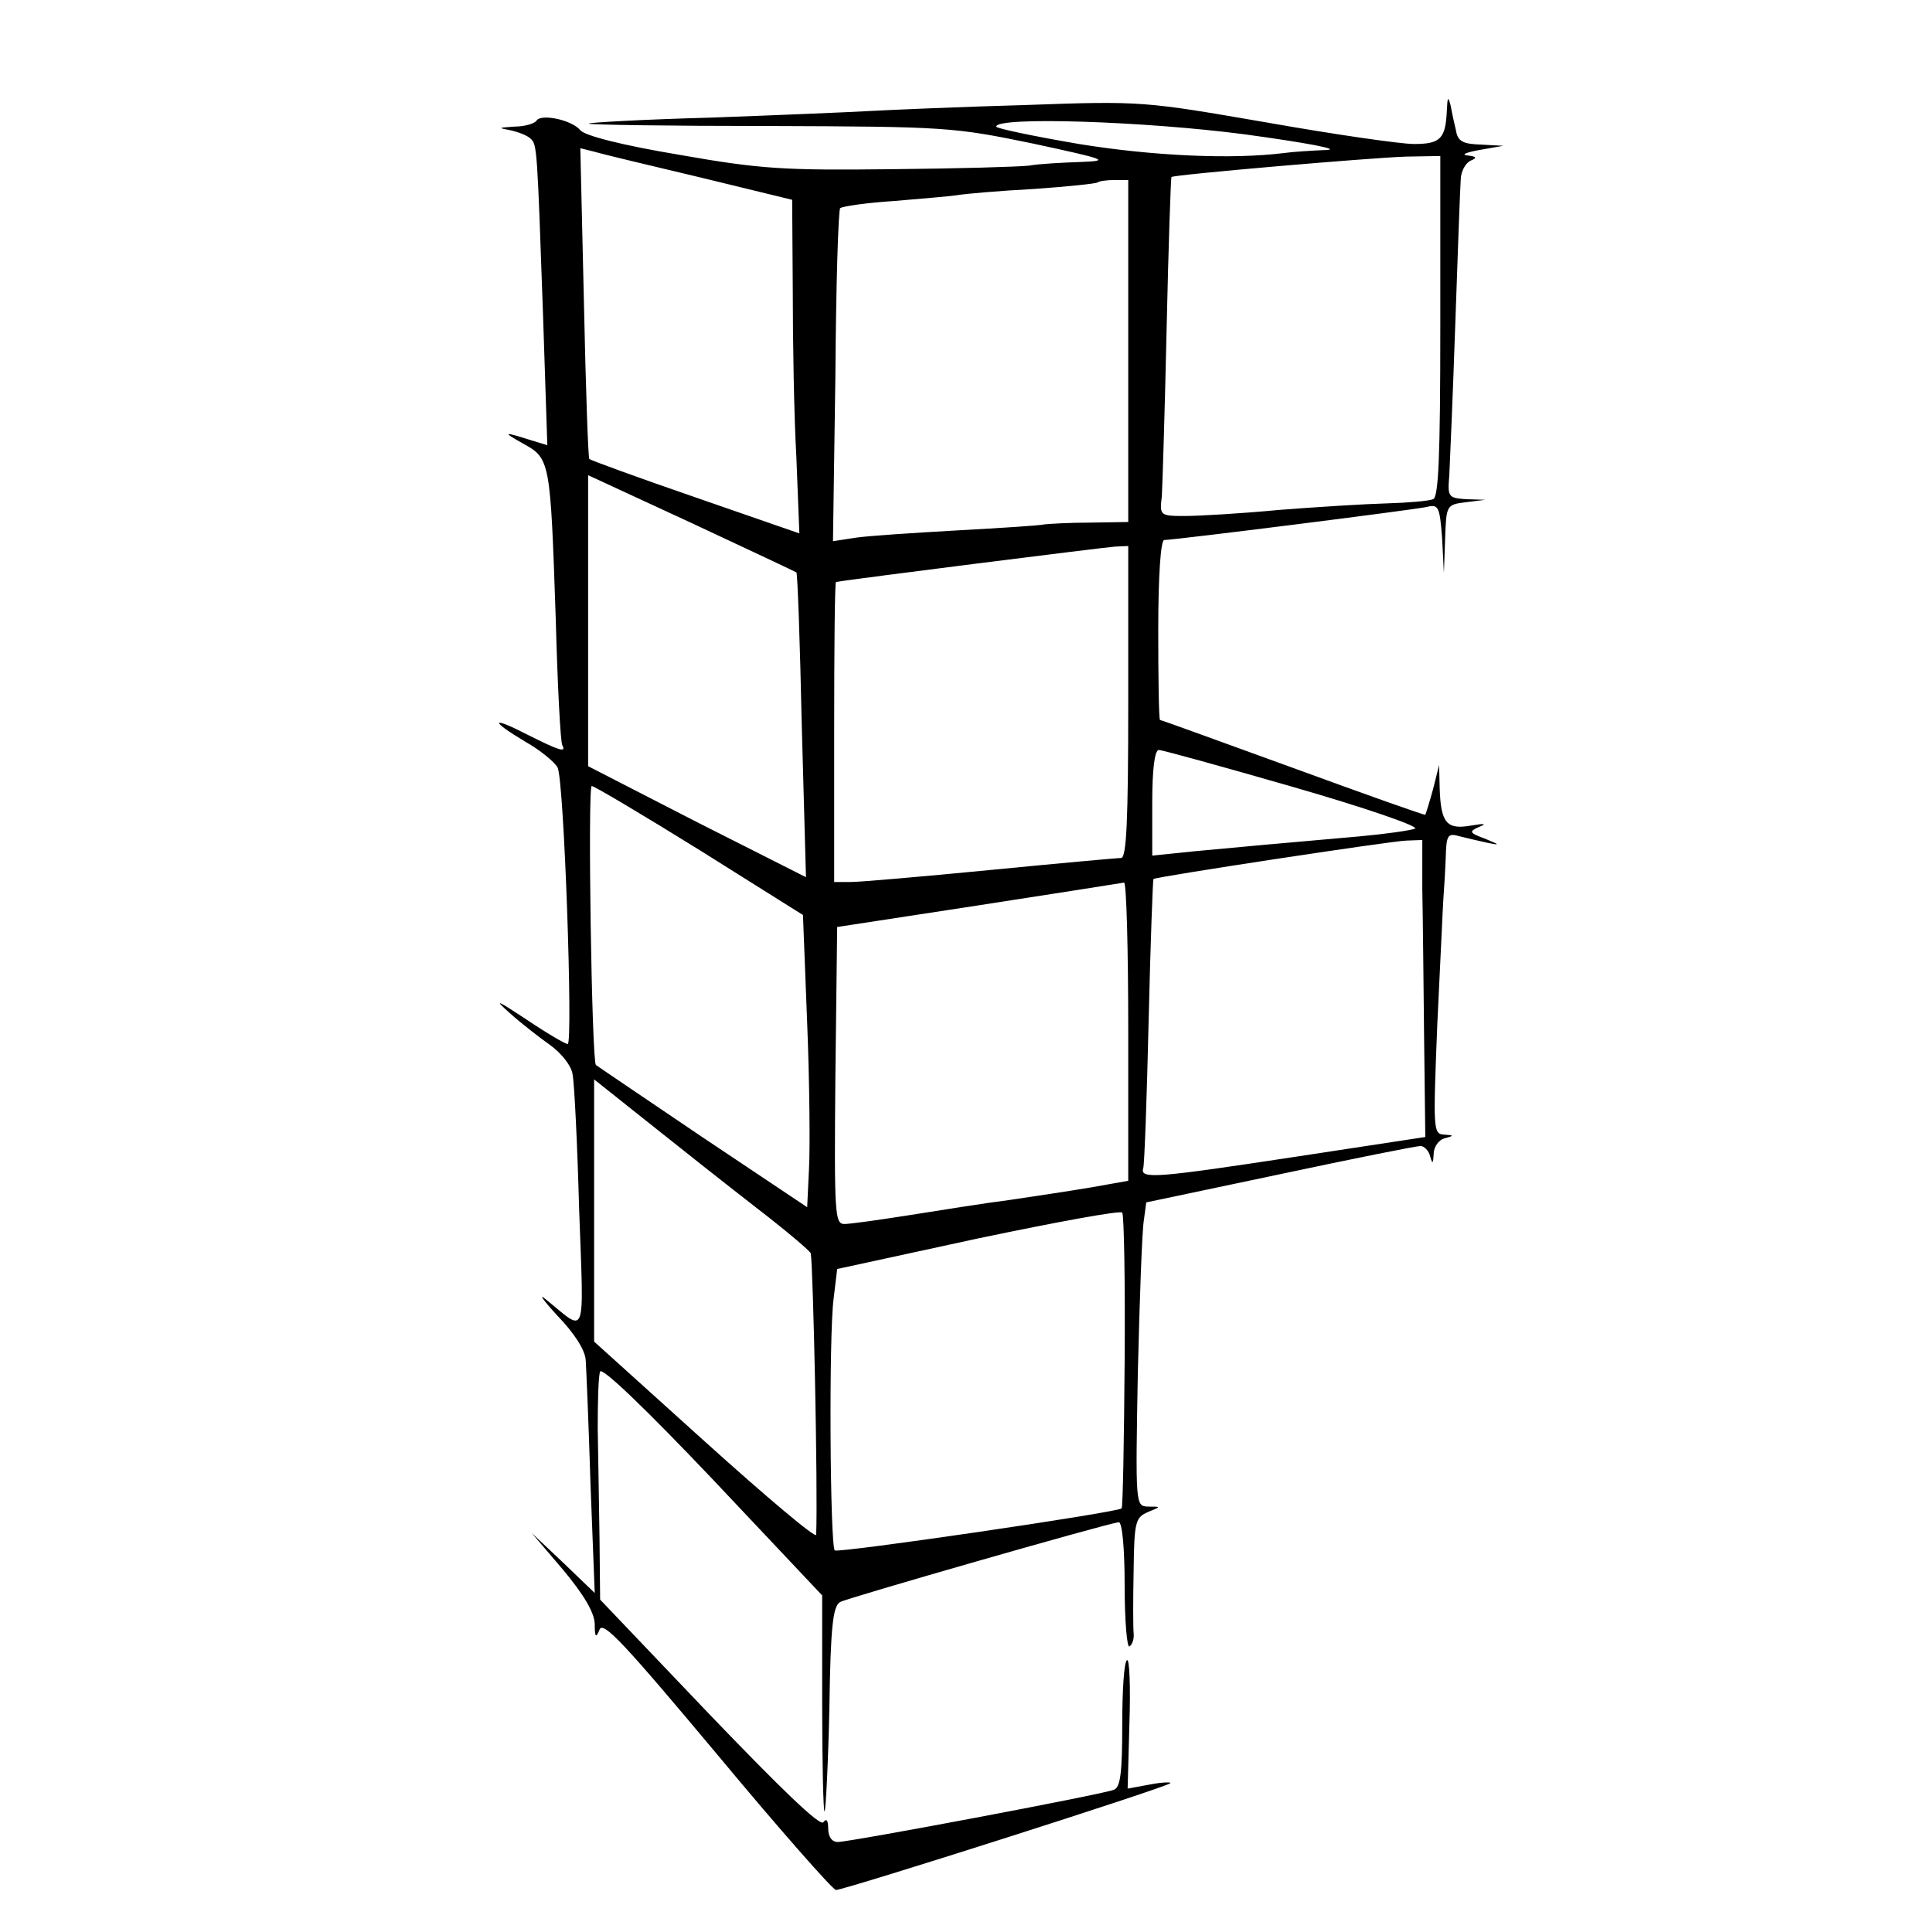
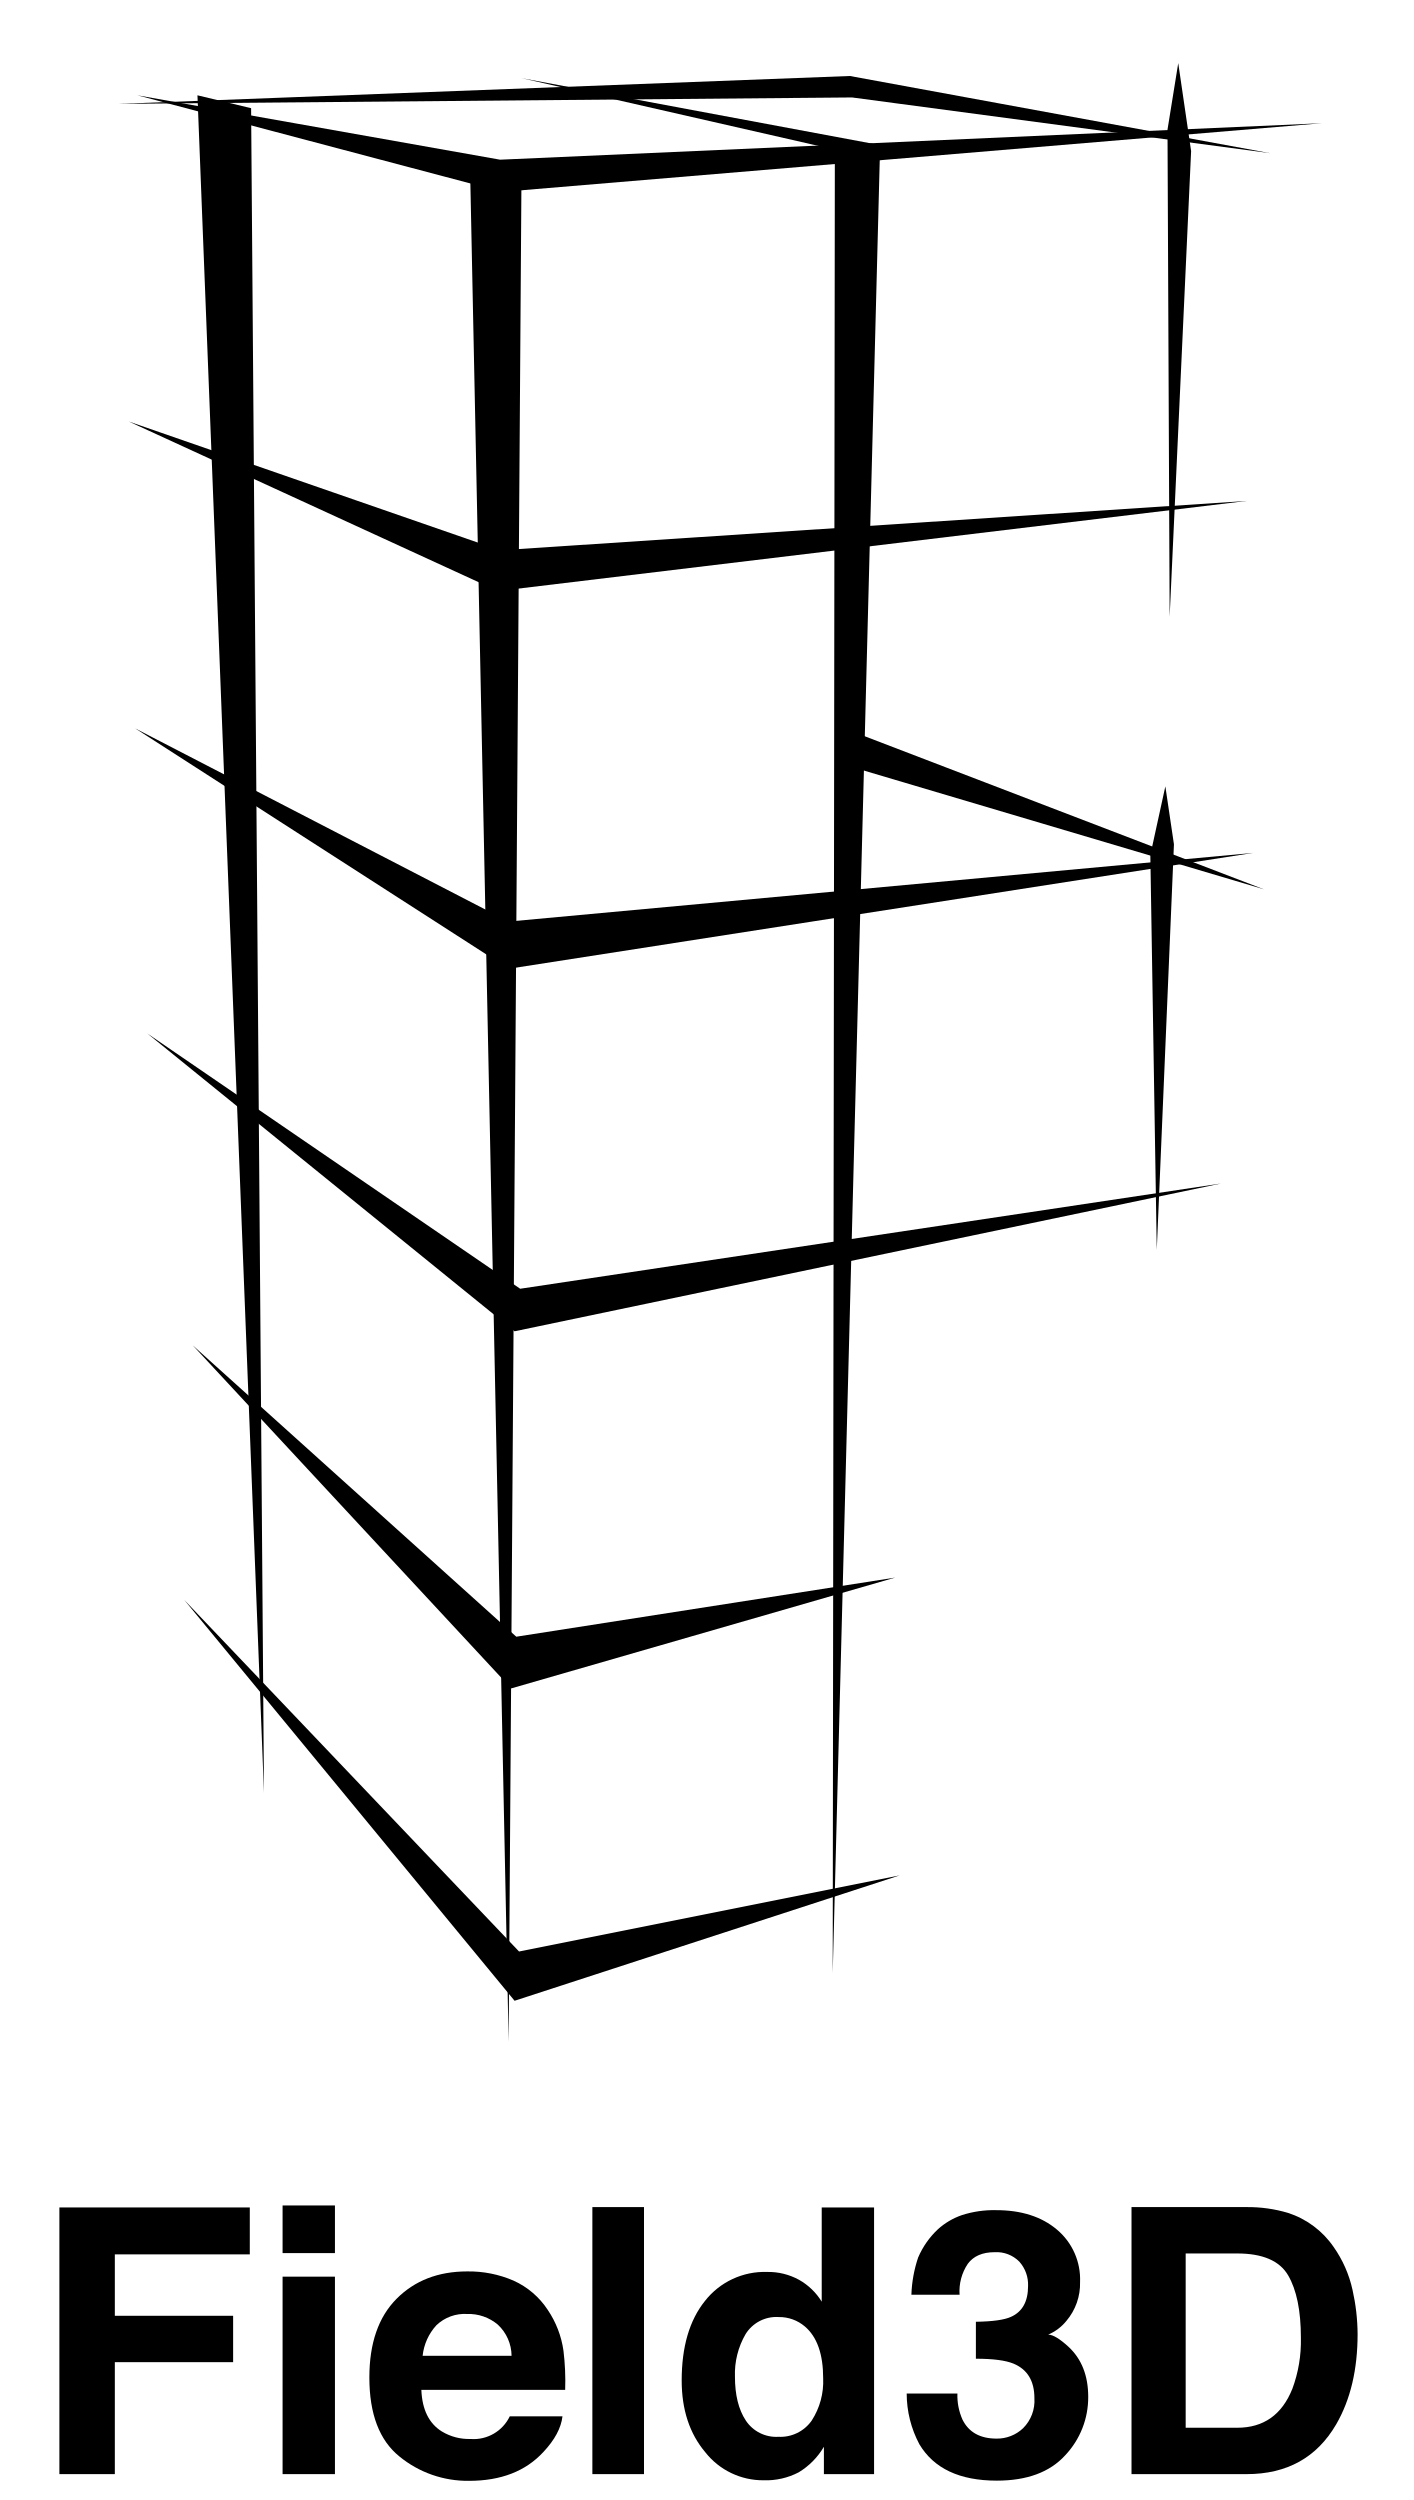
- <svg xmlns="http://www.w3.org/2000/svg" version="1.0" width="321pt" height="322pt" viewBox="0 0 321 322" preserveAspectRatio="xMidYMid meet">
-   <g transform="translate(0,322) scale(0.1,-0.1)" fill="#000000" stroke="none">
-     <path d="M2411 3038 c-2 -49 -10 -58 -55 -58 -22 0 -133 16 -246 36 -203 35 -207 36 -400 29 -107 -3 -224 -8 -260 -10 -36 -2 -155 -7 -265 -11 -110 -3 -202 -8 -204 -10 -2 -2 133 -4 300 -4 295 -1 308 -2 439 -29 125 -27 131 -29 80 -31 -30 -1 -68 -3 -85 -6 -16 -2 -120 -5 -230 -6 -178 -2 -217 0 -353 24 -96 16 -158 32 -165 41 -14 17 -65 28 -73 16 -3 -5 -20 -10 -37 -10 -27 -2 -28 -2 -7 -6 14 -3 29 -9 34 -14 11 -10 11 -13 21 -298 l7 -213 -23 7 c-51 16 -53 16 -18 -4 46 -25 46 -28 55 -291 3 -113 8 -208 11 -212 7 -13 -5 -9 -57 17 -62 32 -65 25 -5 -11 25 -14 49 -34 54 -43 11 -19 26 -461 17 -461 -4 0 -35 18 -69 41 -50 33 -55 35 -27 10 19 -17 50 -41 67 -53 18 -13 35 -34 37 -48 3 -14 8 -115 11 -225 8 -222 13 -206 -55 -151 -14 12 -5 -1 19 -27 28 -29 46 -57 47 -74 1 -16 5 -109 8 -208 l7 -180 -52 50 -53 50 52 -61 c35 -42 52 -71 53 -90 0 -23 2 -25 8 -10 6 15 42 -24 196 -208 103 -124 193 -226 198 -226 14 0 551 171 557 178 3 2 -12 2 -33 -2 l-38 -7 3 110 c2 60 0 107 -4 104 -5 -2 -8 -51 -8 -108 0 -80 -3 -104 -14 -108 -20 -8 -440 -87 -460 -87 -10 0 -16 9 -16 23 0 13 -3 17 -8 10 -5 -8 -71 56 -190 180 l-182 191 -1 101 c-1 55 -2 137 -3 183 0 45 1 89 4 96 3 8 76 -62 188 -180 l182 -193 0 -182 c0 -100 2 -180 4 -178 2 2 6 80 8 172 2 138 6 170 18 177 13 7 438 129 464 133 6 1 10 -44 10 -105 0 -59 4 -105 8 -102 5 3 8 13 7 22 -1 10 -1 57 0 105 1 81 3 88 24 97 22 9 22 9 0 9 -21 1 -21 1 -17 224 3 122 7 236 10 253 l4 30 223 47 c122 26 227 47 234 47 6 0 14 -8 16 -17 4 -14 5 -13 6 4 0 12 9 24 19 26 15 4 15 5 -2 6 -18 1 -18 9 -11 184 5 100 9 193 10 207 1 14 3 45 4 69 1 40 3 43 24 37 12 -3 33 -8 47 -11 20 -4 19 -3 -5 7 -27 10 -28 12 -10 20 13 5 9 6 -14 2 -40 -7 -50 4 -52 61 l-1 40 -10 -40 c-6 -22 -12 -41 -13 -43 -1 -1 -100 34 -220 78 -121 44 -220 80 -222 80 -2 0 -3 68 -3 150 0 89 4 150 10 150 17 0 414 50 437 55 20 5 22 1 26 -52 l3 -58 2 57 c2 56 2 57 35 61 l32 4 -32 1 c-30 2 -31 4 -28 40 1 21 6 135 10 253 4 118 8 225 9 239 0 14 8 28 16 32 12 5 11 7 -5 9 -11 1 -2 5 20 9 l40 7 -37 2 c-30 1 -39 5 -42 24 -3 12 -7 31 -9 42 -4 15 -5 13 -6 -7z m-336 -42 c102 -14 161 -25 135 -26 -25 -1 -56 -3 -70 -5 -87 -11 -219 -5 -342 15 -76 13 -138 26 -138 29 0 17 247 9 415 -13z m-907 -72 l152 -37 1 -151 c0 -83 2 -208 6 -278 l5 -127 -173 60 c-96 33 -175 62 -177 64 -2 2 -6 119 -9 261 l-6 257 24 -6 c13 -4 93 -23 177 -43z m1232 -248 c0 -218 -3 -285 -12 -288 -7 -3 -42 -6 -78 -7 -36 -1 -117 -6 -180 -11 -63 -6 -134 -10 -156 -10 -41 0 -42 1 -38 33 1 17 5 144 8 281 3 137 7 250 8 251 5 4 330 32 391 34 l57 1 0 -284z m-520 -41 l0 -285 -62 -1 c-35 0 -70 -2 -78 -3 -8 -2 -73 -6 -145 -10 -71 -4 -147 -9 -168 -12 l-39 -6 4 275 c1 152 5 278 8 280 3 3 43 9 90 12 47 4 95 8 107 10 12 2 68 7 125 10 57 4 105 9 107 11 2 2 15 4 28 4 l23 0 0 -285z m-553 -369 c2 -1 6 -116 9 -255 l7 -253 -182 92 -181 93 0 242 0 243 173 -80 c94 -44 173 -81 174 -82z m553 -216 c0 -201 -3 -260 -12 -260 -7 0 -105 -9 -218 -20 -113 -11 -217 -20 -232 -20 l-28 0 0 250 c0 138 1 250 3 250 27 5 449 58 465 59 l22 1 0 -260z m276 -142 c118 -34 208 -65 202 -69 -7 -3 -49 -9 -93 -13 -125 -11 -204 -18 -277 -25 l-68 -7 0 88 c0 56 4 88 11 88 6 0 107 -28 225 -62z m-990 -105 l172 -108 7 -180 c4 -99 5 -209 3 -244 l-3 -63 -175 117 c-96 65 -176 119 -177 120 -7 5 -14 465 -7 465 4 0 85 -48 180 -107z m1204 -65 c1 -46 2 -157 3 -248 l2 -165 -210 -32 c-237 -36 -266 -39 -260 -20 2 6 6 117 9 246 3 129 7 235 8 236 6 4 394 63 421 64 l27 1 0 -82z m-490 -237 l0 -249 -62 -11 c-35 -6 -96 -15 -136 -21 -40 -5 -114 -17 -165 -25 -51 -8 -100 -15 -110 -15 -16 0 -17 16 -15 247 l3 248 235 36 c129 20 238 37 243 38 4 1 7 -111 7 -248z m-617 -296 c48 -37 88 -71 88 -74 4 -23 12 -393 9 -469 0 -7 -83 63 -185 155 l-185 167 0 219 0 218 93 -74 c50 -40 131 -104 180 -142z m611 -255 c-1 -132 -3 -242 -5 -244 -8 -7 -473 -75 -478 -70 -8 8 -10 359 -2 419 l6 50 235 51 c129 27 237 47 240 43 3 -4 5 -116 4 -249z" />
+ <svg xmlns="http://www.w3.org/2000/svg" viewBox="0 0 303 536">
+   <g id="Layer_2" data-name="Layer 2">
+     <polygon points="41.344 288.458 110.693 350.91 191.936 338.232 109.605 361.995 41.344 288.458" />
+     <polygon points="192.896 402.082 110.325 428.965 39.515 343.032 111.285 418.403 192.896 402.082" />
+     <polygon points="31.595 221.579 110.326 285.428 261.786 253.744 111.525 276.307 31.595 221.579" />
+     <polygon points="28.991 156.171 109.053 207.706 268.717 182.859 109.053 197.583 28.991 156.171" />
+     <polygon points="27.61 90.373 106.753 126.722 267.337 107.397 107.213 117.98 27.61 90.373" />
+     <polygon points="42.335 20.434 53.838 23.195 56.598 384.394 42.335 20.434" />
+     <polygon points="29.451 20.433 107.673 41.139 283.442 26.415 107.213 34.237 29.451 20.433" />
+     <polygon points="178.992 31.936 188.655 32.857 178.533 423.046 178.992 31.936" />
+     <polygon points="25.309 22.274 182.213 16.293 272.398 32.857 182.674 20.893 25.309 22.274" />
+     <polygon points="182.214 156.631 271.018 190.68 182.674 164.454 182.214 156.631" />
+     <polygon points="100.771 35.617 109.053 437.769 111.814 36.538 100.771 35.617" />
+     <polygon points="252.614 13.531 255.375 32.397 250.772 132.244 250.312 27.796 252.614 13.531" />
+     <polygon points="248.011 267.982 251.693 181.018 249.851 168.594 246.631 183.319 248.011 267.982" />
+     <polygon points="180.373 32.397 111.814 16.753 188.195 31.016 180.373 32.397" />
+     <path d="M12.733,473.278H53.556v10.06H24.619v13.167H49.982v9.943H24.619v24.004H12.733Z" />
+     <path d="M71.811,483.065H60.586V472.851H71.811Zm-11.225,5.05H71.811v42.337H60.586Z" />
+     <path d="M110.119,488.973a17.225,17.225,0,0,1,7.316,6.264,20.809,20.809,0,0,1,3.373,8.752,54.113,54.113,0,0,1,.365,8.402h-30.835q.257,6.371,4.427,8.934a11.238,11.238,0,0,0,6.104,1.593,8.598,8.598,0,0,0,8.425-4.855H120.596q-.448,3.769-4.104,7.652-5.689,6.176-15.928,6.176a23.077,23.077,0,0,1-14.913-5.209q-6.461-5.209-6.46-16.95,0-11.001,5.832-16.871,5.832-5.87,15.14-5.87A24.106,24.106,0,0,1,110.119,488.973Zm-16.56,9.562a11.506,11.506,0,0,0-2.949,6.554h19.071a9.237,9.237,0,0,0-2.949-6.689,9.703,9.703,0,0,0-6.565-2.283A8.779,8.779,0,0,0,93.559,498.535Z" />
+     <path d="M138.074,530.452H127.004V473.2h11.07Z" />
+     <path d="M171.321,488.795a13.434,13.434,0,0,1,4.855,4.681V473.278h11.225v57.174H176.644v-5.865a15.601,15.601,0,0,1-5.4,5.477,15.153,15.153,0,0,1-7.535,1.709,15.73,15.73,0,0,1-12.486-6.001q-5.068-6-5.069-15.4,0-10.837,4.991-17.051a16.237,16.237,0,0,1,13.341-6.215A13.657,13.657,0,0,1,171.321,488.795ZM174.04,518.955a15.431,15.431,0,0,0,2.447-9.05q0-7.768-3.922-11.108a8.448,8.448,0,0,0-5.594-2.021,7.771,7.771,0,0,0-7.127,3.671,16.999,16.999,0,0,0-2.272,9.108q0,5.865,2.312,9.38a7.815,7.815,0,0,0,7.01,3.516A8.173,8.173,0,0,0,174.04,518.955Z" />
+     <path d="M205.269,513.168a12.694,12.694,0,0,0,1.085,5.593q2.016,4.078,7.324,4.078a8.099,8.099,0,0,0,5.677-2.233,8.308,8.308,0,0,0,2.422-6.428q0-5.555-4.491-7.419Q214.729,505.71,209.23,505.71v-7.923q5.38-.078,7.51-1.049,3.677-1.632,3.677-6.604a7.39,7.39,0,0,0-1.879-5.243,6.866,6.866,0,0,0-5.288-2.02q-3.913,0-5.753,2.485a10.561,10.561,0,0,0-1.762,6.642h-10.332a27.812,27.812,0,0,1,1.436-7.962,17.927,17.927,0,0,1,4.268-6.099,14.862,14.862,0,0,1,5.16-3.029,22.313,22.313,0,0,1,7.334-1.049q8.07,0,13.017,4.176a13.914,13.914,0,0,1,4.947,11.205,12.385,12.385,0,0,1-2.952,8.39,10.078,10.078,0,0,1-3.884,2.913q1.515,0,4.35,2.603,4.233,3.924,4.234,10.721a18.064,18.064,0,0,1-4.947,12.564q-4.948,5.418-14.648,5.419-11.95,0-16.607-7.808a23.18,23.18,0,0,1-2.716-10.875Z" />
+     <path d="M276.142,474.443a18.922,18.922,0,0,1,9.758,7.263,25.488,25.488,0,0,1,4.081,9.244,44.362,44.362,0,0,1,1.089,9.478q0,11.42-4.587,19.343-6.22,10.683-19.203,10.682H242.596V473.2h24.684A30.113,30.113,0,0,1,276.142,474.443ZM254.209,483.144v37.365h11.049q8.48,0,11.825-8.351a29.416,29.416,0,0,0,1.829-10.915q0-8.739-2.743-13.419-2.742-4.68-10.911-4.681Z" />
  </g>
</svg>
